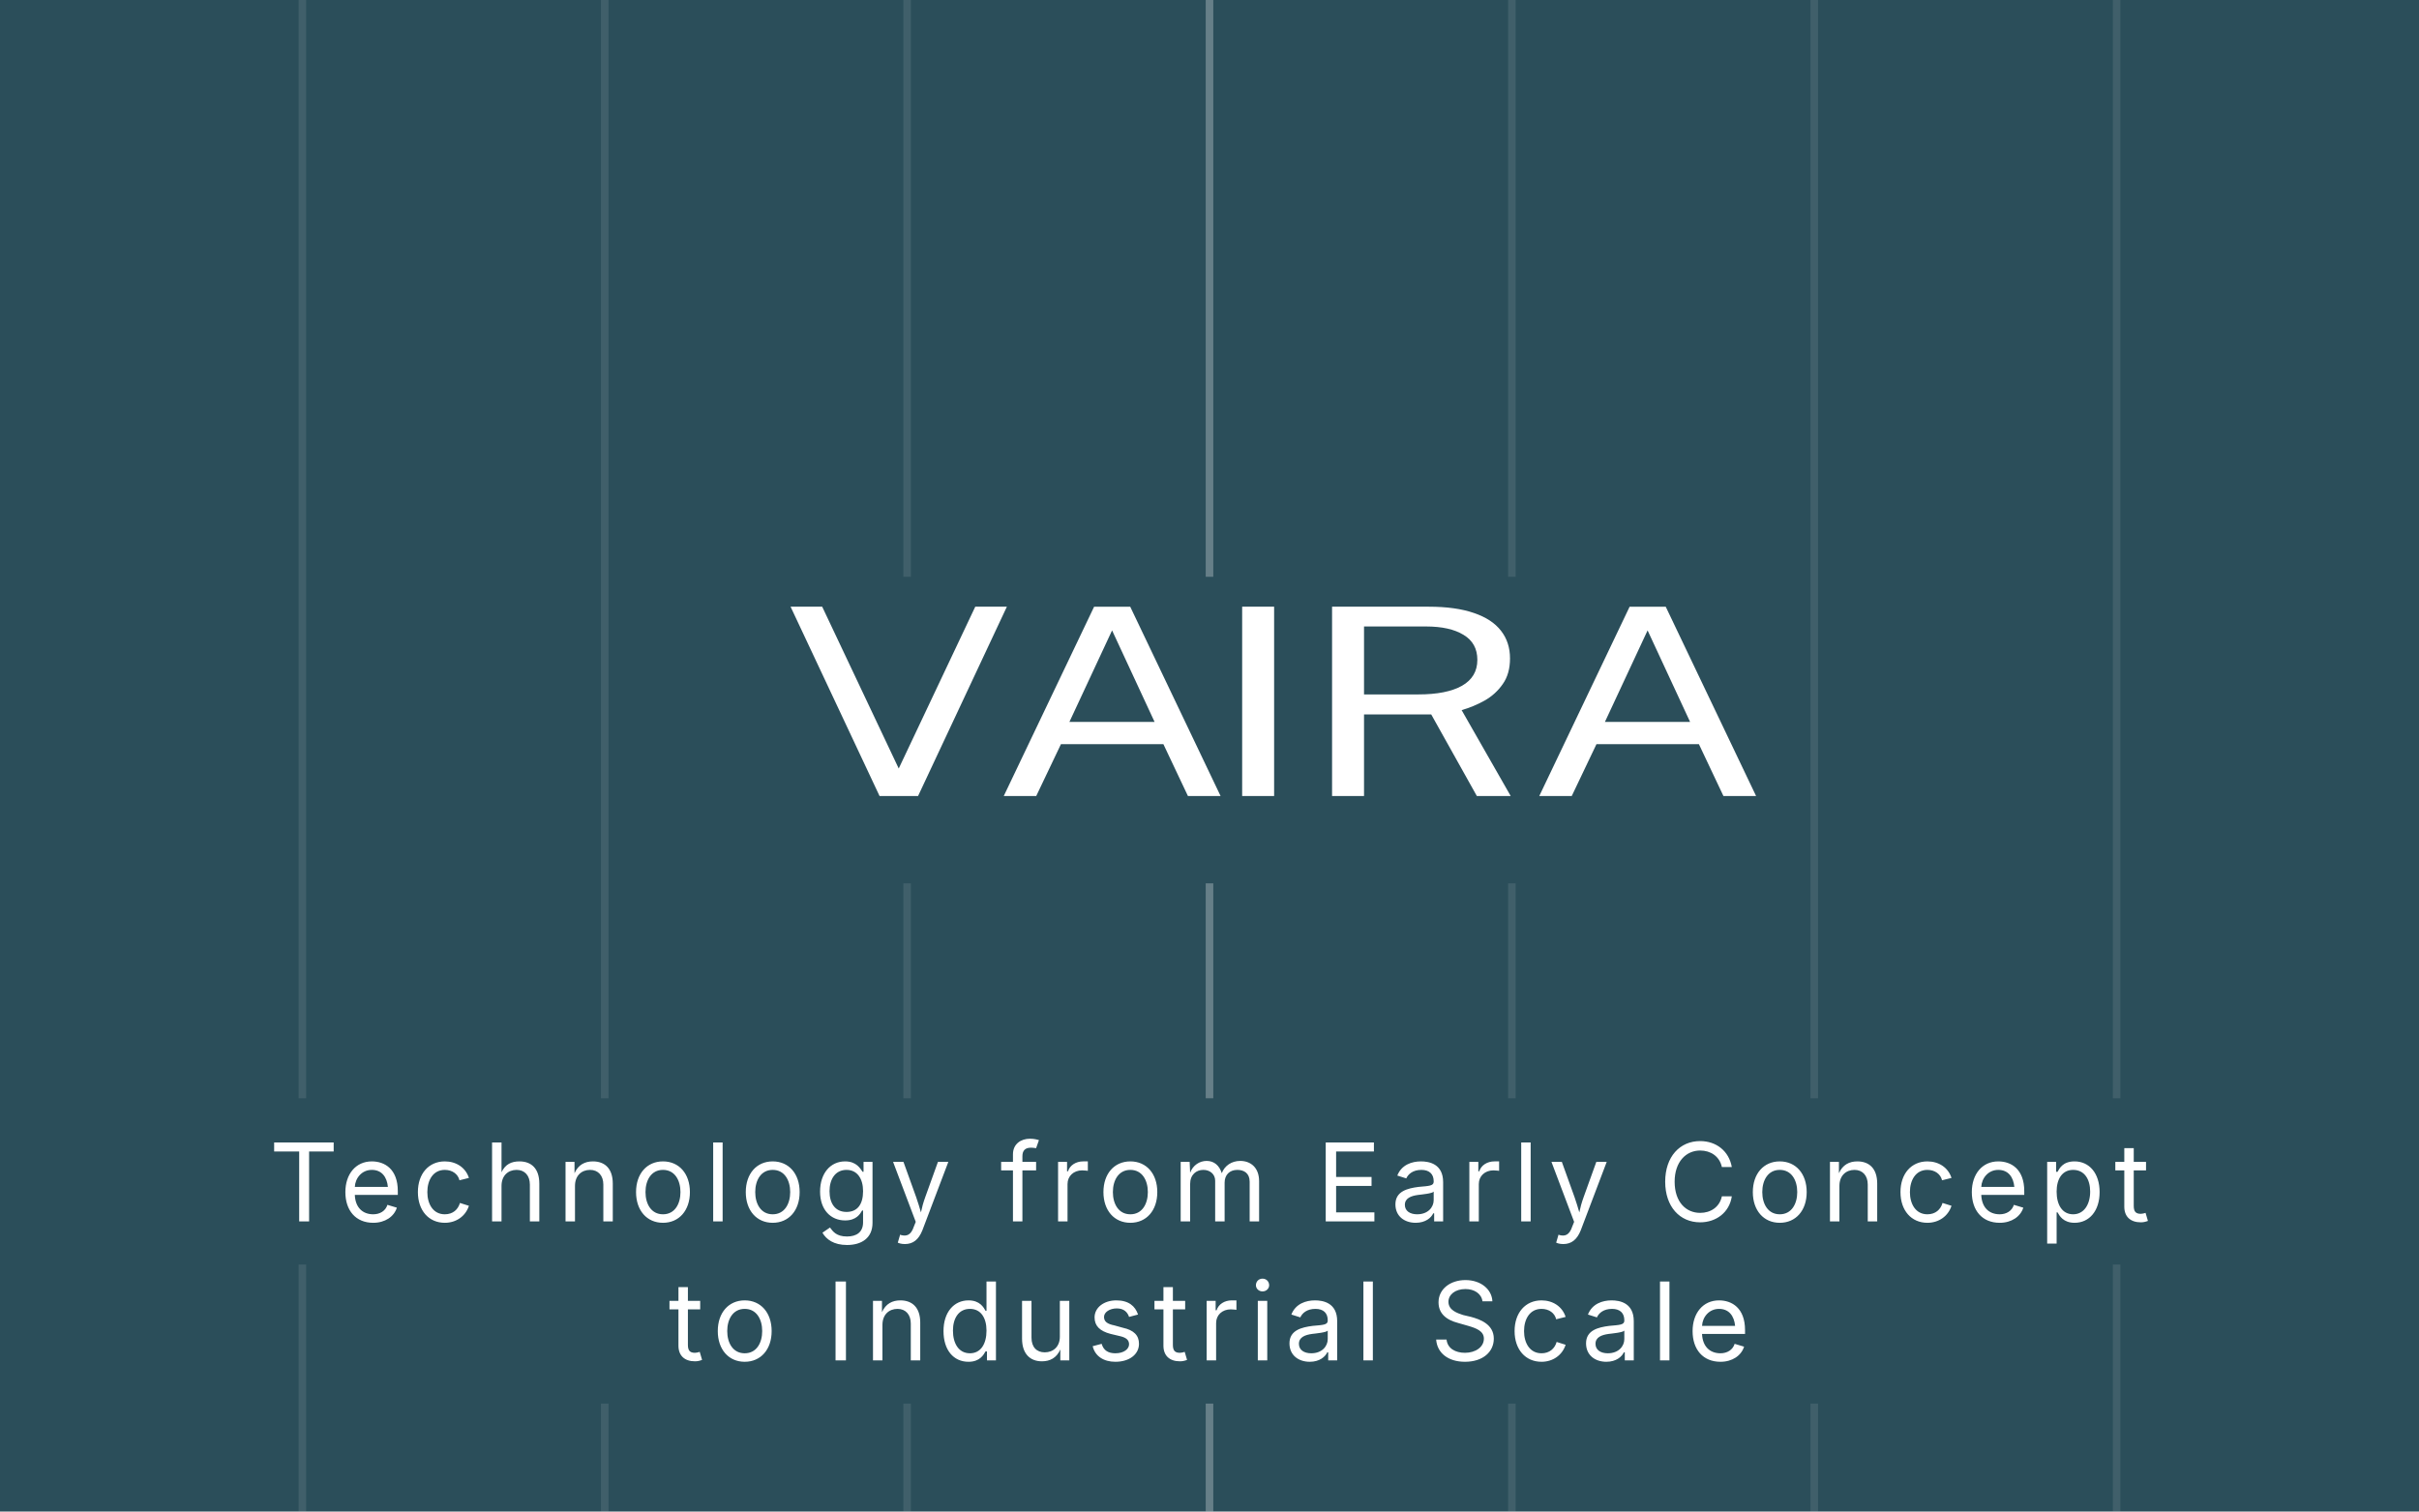
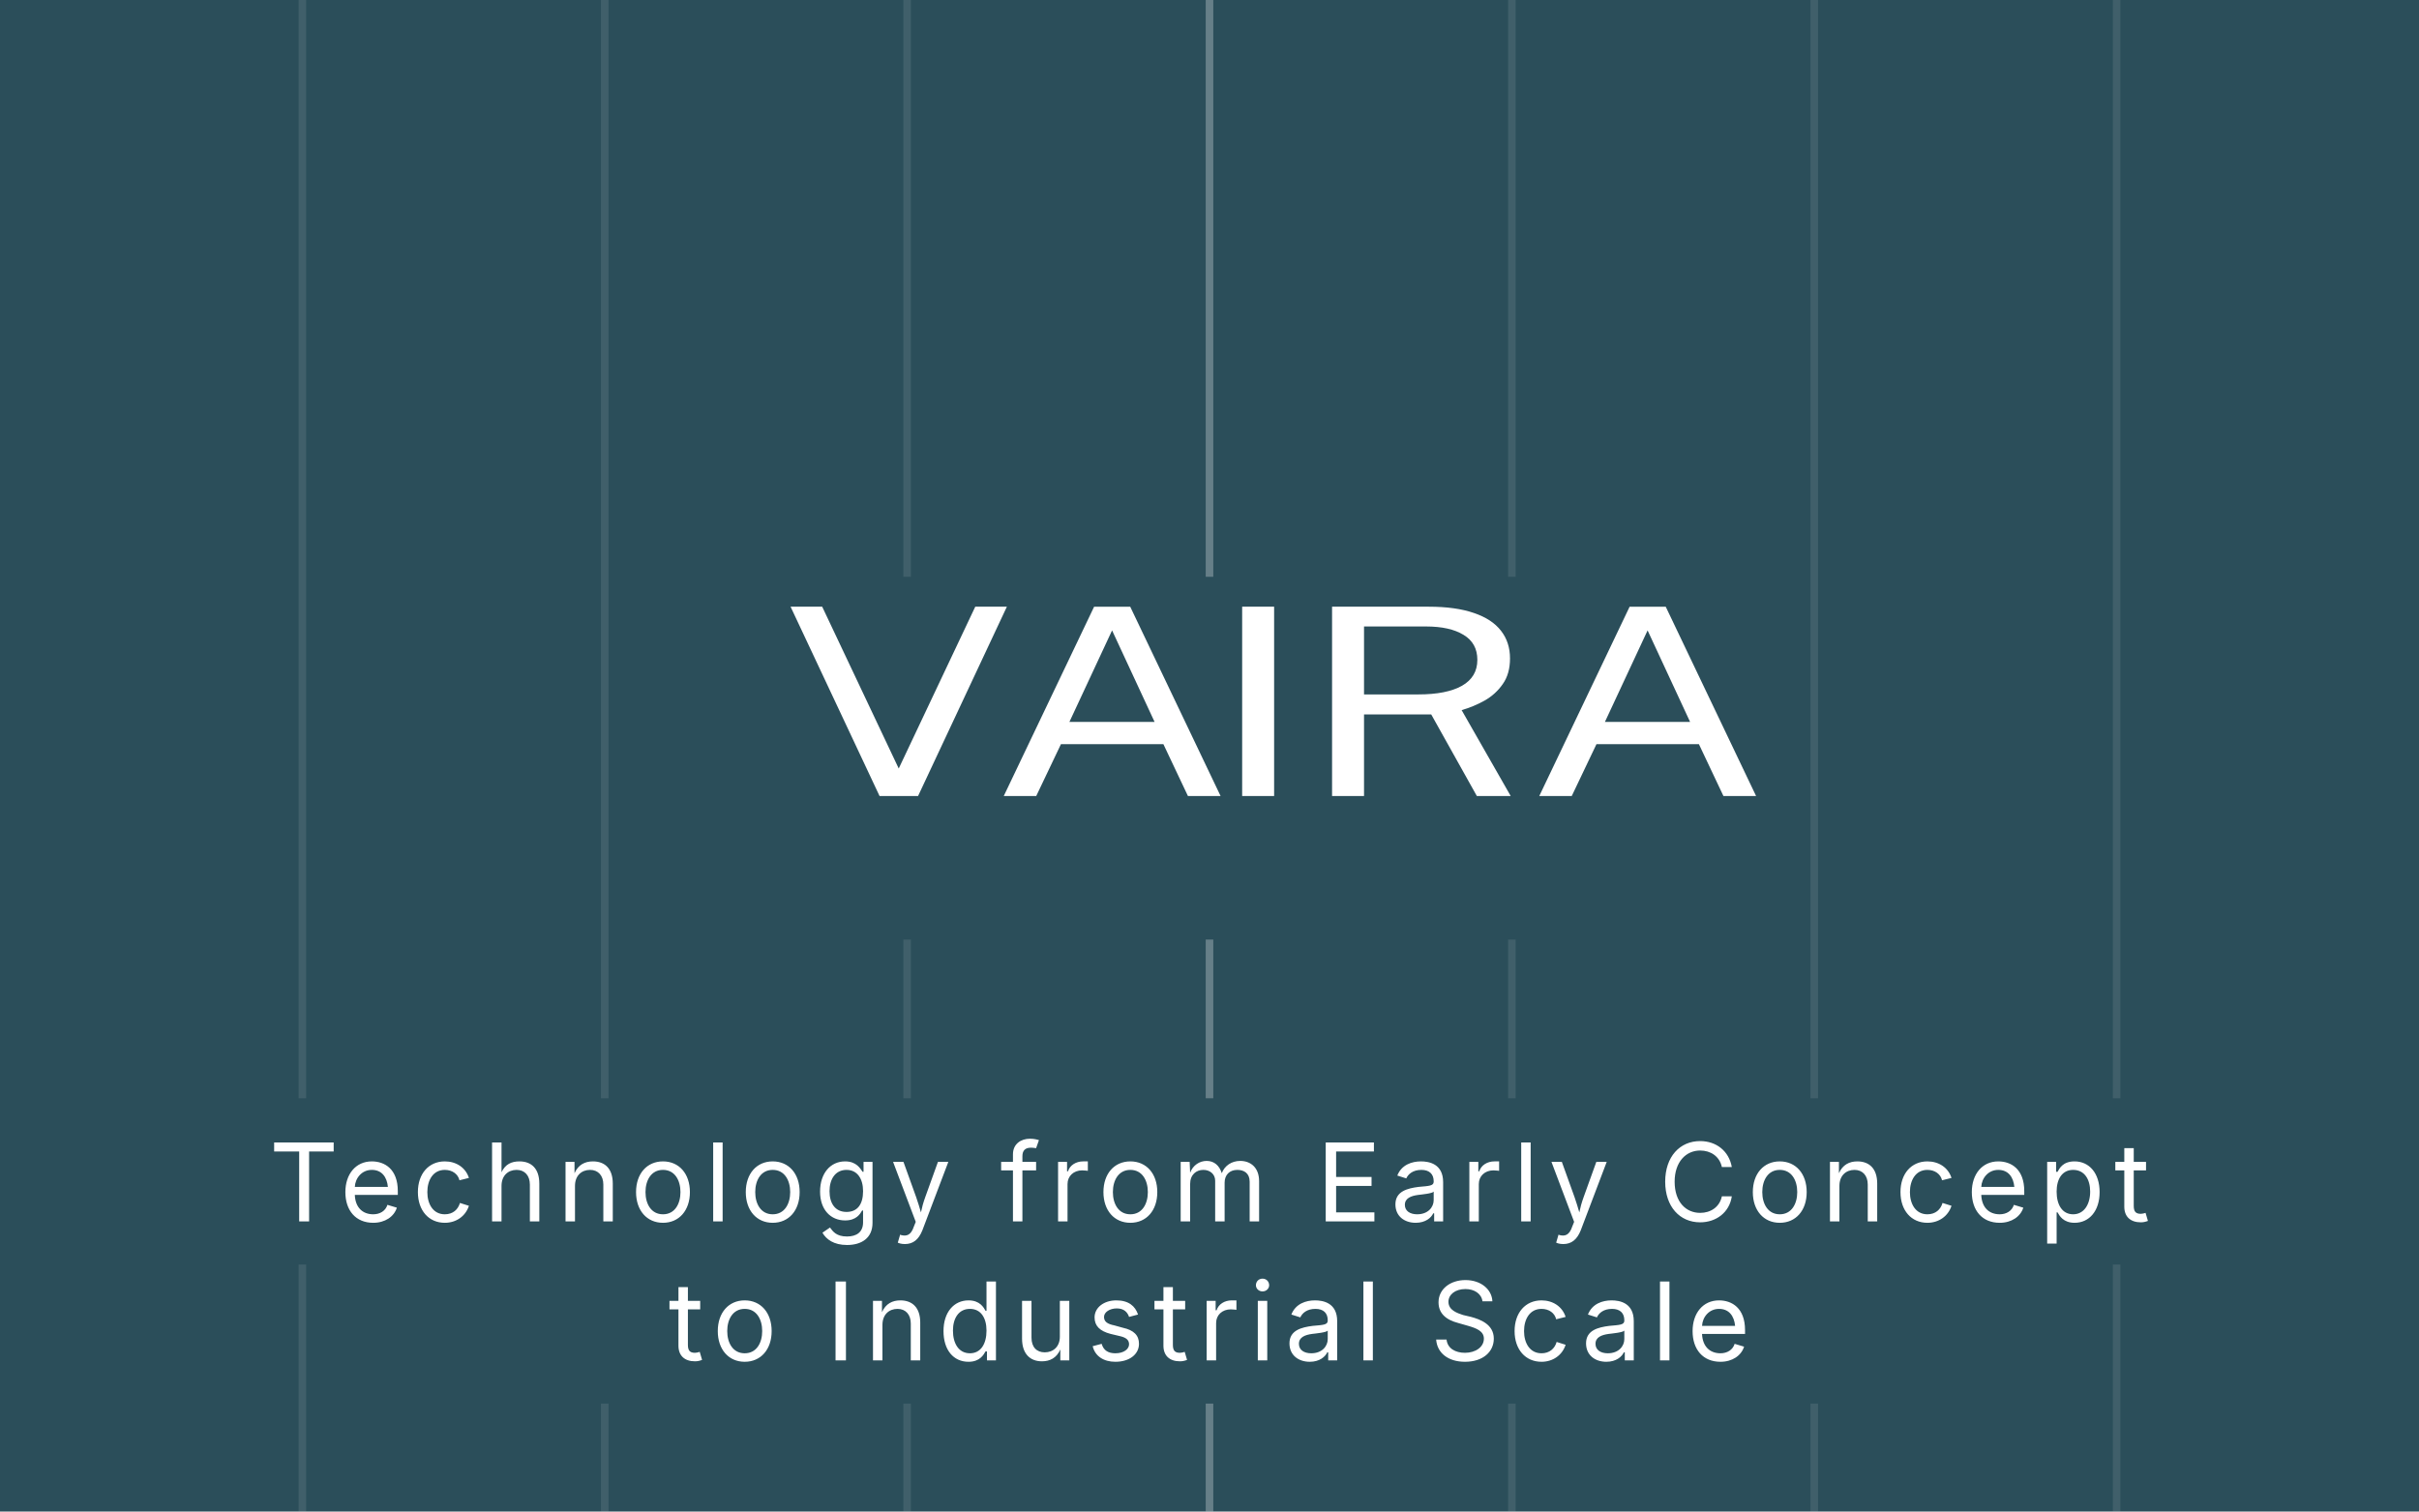
<svg xmlns="http://www.w3.org/2000/svg" width="80mm" height="50mm" viewBox="0 0 80 50">
  <style>
    text {
      font-family: -apple-system, system-ui, "Public Sans", sans-serif;
    }
  </style>
  <rect width="80" height="50" fill="#2B4E5A" />
  <g stroke-width="0.25">
    <line x1="10" y1="0" x2="10" y2="50" stroke="rgba(255,255,255,0.10)" />
    <line x1="20" y1="0" x2="20" y2="50" stroke="rgba(255,255,255,0.10)" />
    <line x1="30" y1="0" x2="30" y2="50" stroke="rgba(255,255,255,0.10)" />
    <line x1="40" y1="0" x2="40" y2="50" stroke="rgba(255,255,255,0.28)" />
    <line x1="50" y1="0" x2="50" y2="50" stroke="rgba(255,255,255,0.10)" />
    <line x1="60" y1="0" x2="60" y2="50" stroke="rgba(255,255,255,0.10)" />
    <line x1="70" y1="0" x2="70" y2="50" stroke="rgba(255,255,255,0.10)" />
  </g>
-   <rect x="21" y="19.08" width="35" height="10.14" fill="#2B4E5A" />
+   <rect x="21" y="19.08" width="35" height="12" fill="#2B4E5A" />
  <rect x="0" y="36.33" width="80" height="5.50" fill="#2B4E5A" />
  <rect x="14.77" y="40.93" width="50.47" height="5.50" fill="#2B4E5A" />
  <path fill="#FFFFFF" transform="translate(40,23) scale(0.188) translate(-85,-80)" d="M 26.958,97.72 11.307,64.411 h 5.561 L 30.331,92.882 43.794,64.411 h 5.561 L 33.735,97.72 Z m 21.85,0 15.894,-33.308 h 6.352 L 86.948,97.72 H 81.205 L 76.889,88.598 h -18.022 l -4.346,9.122 z M 60.357,84.682 H 75.339 L 67.863,68.58 Z M 90.746,97.72 V 64.411 h 5.622 v 33.308 z m 15.815,0 V 64.411 h 17.019 q 4.741,0 7.932,1.106 3.191,1.083 4.771,3.133 1.58,2.027 1.58,4.86 0,2.718 -1.276,4.515 -1.246,1.797 -3.191,2.902 -1.945,1.083 -4.042,1.682 l 8.631,15.111 h -5.957 l -8.023,-14.351 h -11.822 v 14.351 z m 5.622,-17.875 h 9.573 q 4.954,0 7.658,-1.52 2.705,-1.543 2.705,-4.561 0,-2.948 -2.431,-4.4 -2.401,-1.474 -6.595,-1.474 h -10.91 z m 30.828,17.875 15.894,-33.308 h 6.352 l 15.894,33.308 h -5.744 L 171.093,88.598 h -18.022 l -4.346,9.122 z m 11.548,-13.038 h 14.983 l -7.476,-16.101 z" />
  <text x="40" y="40.4" font-size="3.6" fill="#FFFFFF" text-anchor="middle" letter-spacing="0.3">
    Technology from Early Concept
  </text>
  <text x="40" y="45.0" font-size="3.6" fill="#FFFFFF" text-anchor="middle" letter-spacing="0.3">
    to Industrial Scale
  </text>
</svg>
